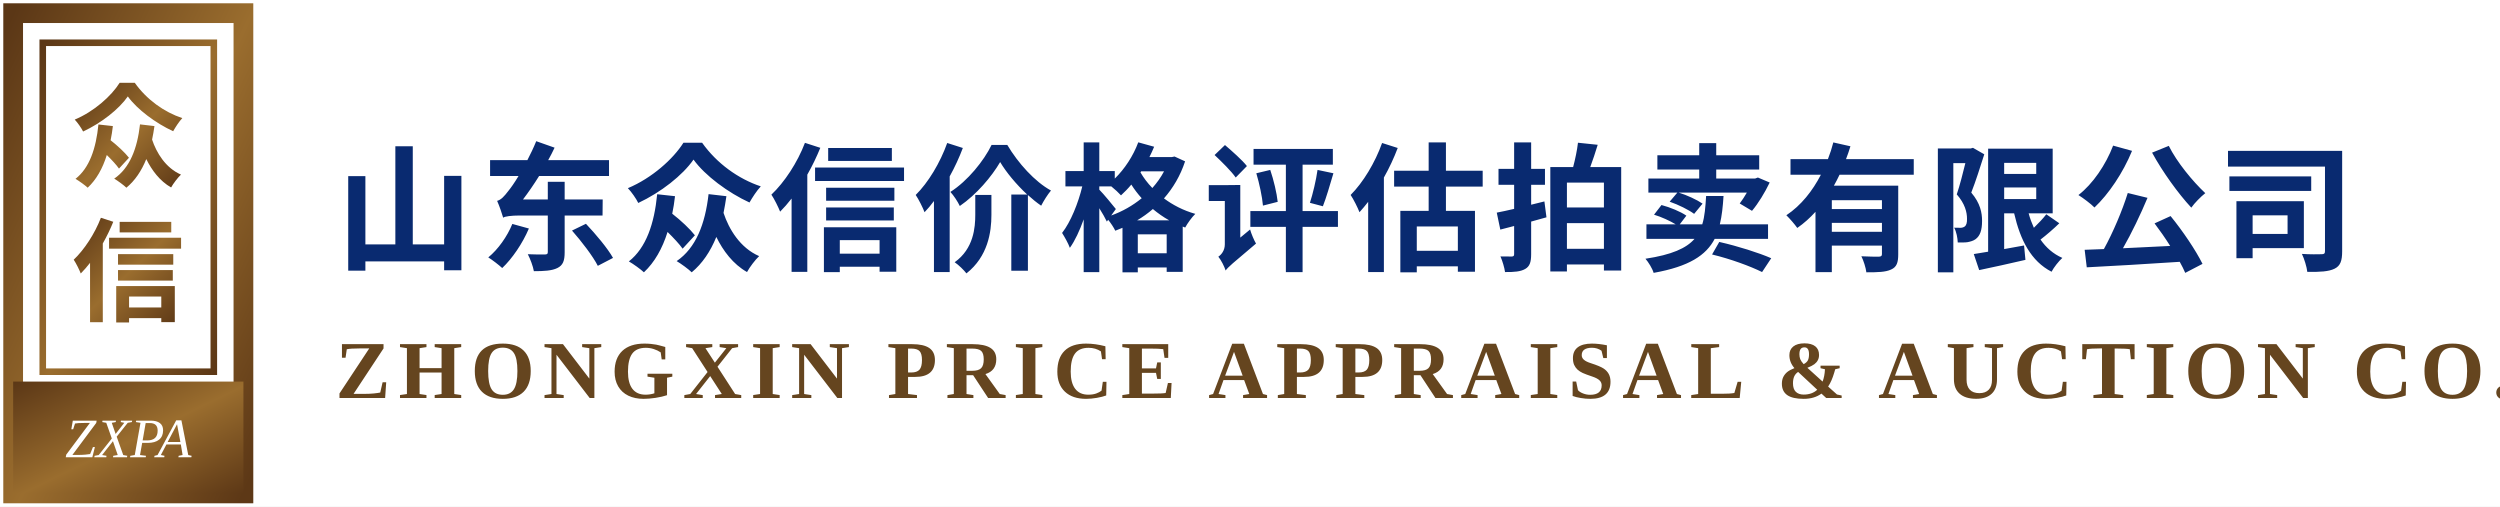
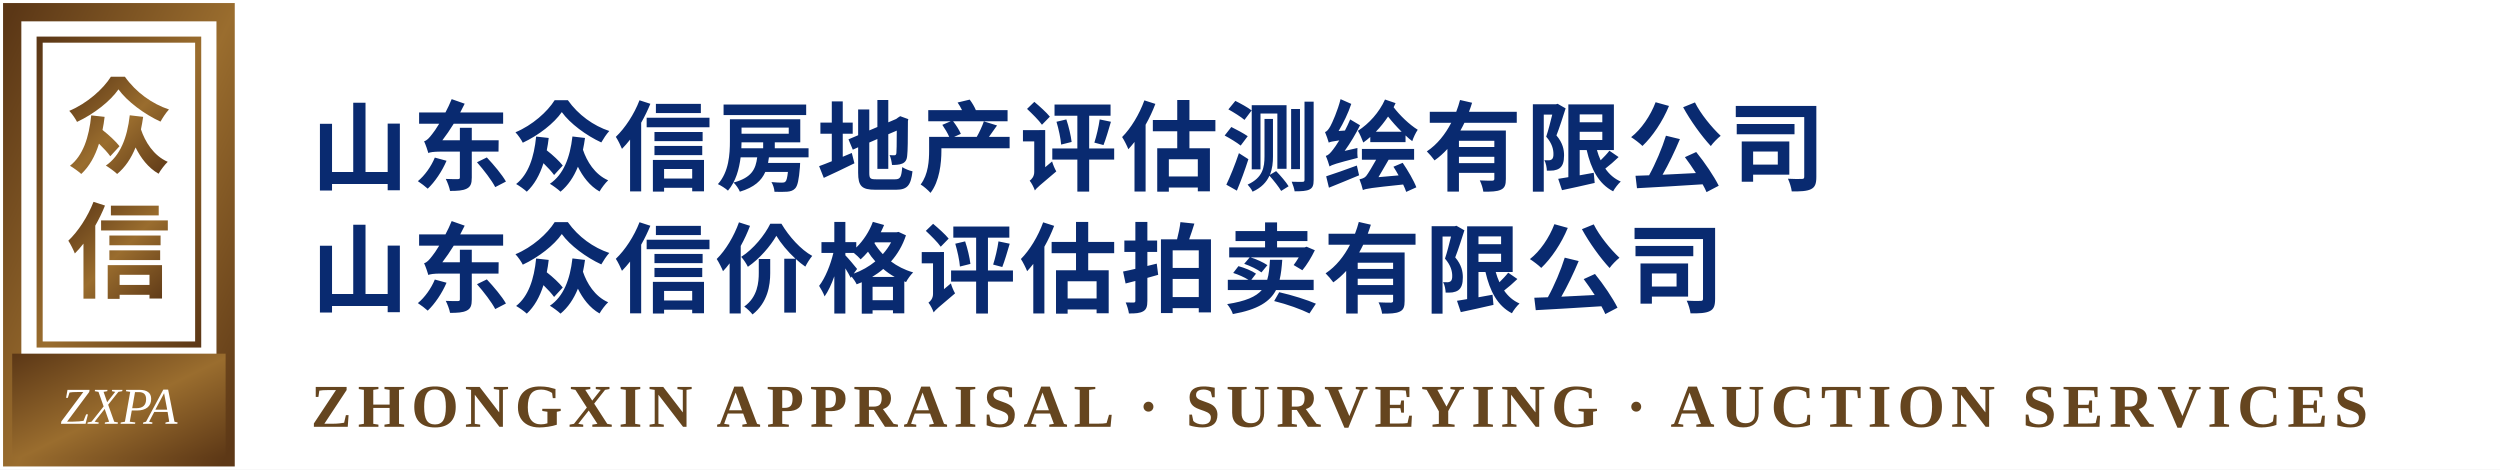
- <svg xmlns="http://www.w3.org/2000/svg" viewBox="0 0 760 154" role="img" aria-labelledby="logoTitle logoDesc">
+ <svg xmlns="http://www.w3.org/2000/svg" viewBox="0 0 820 154" role="img" aria-labelledby="logoTitle logoDesc">
  <defs>
    <linearGradient id="sealGold" x1="0" x2="1" y1="0" y2="1">
      <stop offset="0" stop-color="#5b3716" />
      <stop offset="0.52" stop-color="#9a6d2e" />
      <stop offset="1" stop-color="#5d3816" />
    </linearGradient>
  </defs>
-   <rect width="760" height="154" fill="#fff" />
+   <rect width="820" height="154" fill="#fff" />
  <g transform="translate(4 4)">
    <rect x="0" y="0" width="70" height="146" fill="#fff" stroke="url(#sealGold)" stroke-width="6" />
    <rect x="9" y="9" width="52" height="100" fill="none" stroke="url(#sealGold)" stroke-width="2" />
    <text x="35" y="50" fill="url(#sealGold)" font-family="KaiTi, STKaiti, SimSun, serif" font-size="34" font-weight="700" text-anchor="middle">众</text>
    <text x="35" y="91" fill="url(#sealGold)" font-family="KaiTi, STKaiti, SimSun, serif" font-size="34" font-weight="700" text-anchor="middle">信</text>
    <rect x="0" y="112" width="70" height="34" fill="url(#sealGold)" />
    <text x="35" y="135" fill="#fff" font-family="Georgia, Times New Roman, serif" font-size="17" font-style="italic" text-anchor="middle">ZXPA</text>
  </g>
-   <g transform="translate(102 37)">
-     <text x="0" y="42" fill="#092a70" font-family="STXingkai, KaiTi, STKaiti, SimSun, serif" font-size="42" font-weight="700" letter-spacing="2">山东众信价格评估拍卖有限公司</text>
-     <text x="0" y="84" fill="#65451f" font-family="Georgia, Times New Roman, serif" font-size="25" font-weight="700" letter-spacing="2.5">ZHONGXIN PRICE APPRAISAL &amp; AUCTION CO., LTD.</text>
+   <g transform="translate(102 28)">
+     <text x="0" y="32" fill="#092a70" font-family="STXingkai, KaiTi, STKaiti, SimSun, serif" font-size="32" font-weight="700" letter-spacing="1.2">山东众信房地产评估测绘有限公司</text>
+     <text x="0" y="72" fill="#092a70" font-family="STXingkai, KaiTi, STKaiti, SimSun, serif" font-size="32" font-weight="700" letter-spacing="1.2">山东众信价格评估拍卖有限公司</text>
+     <text x="0" y="112" fill="#65451f" font-family="Georgia, Times New Roman, serif" font-size="20" font-weight="700" letter-spacing="2">ZHONGXIN APPRAISAL · SURVEYING · AUCTION SERVICES</text>
  </g>
</svg>
